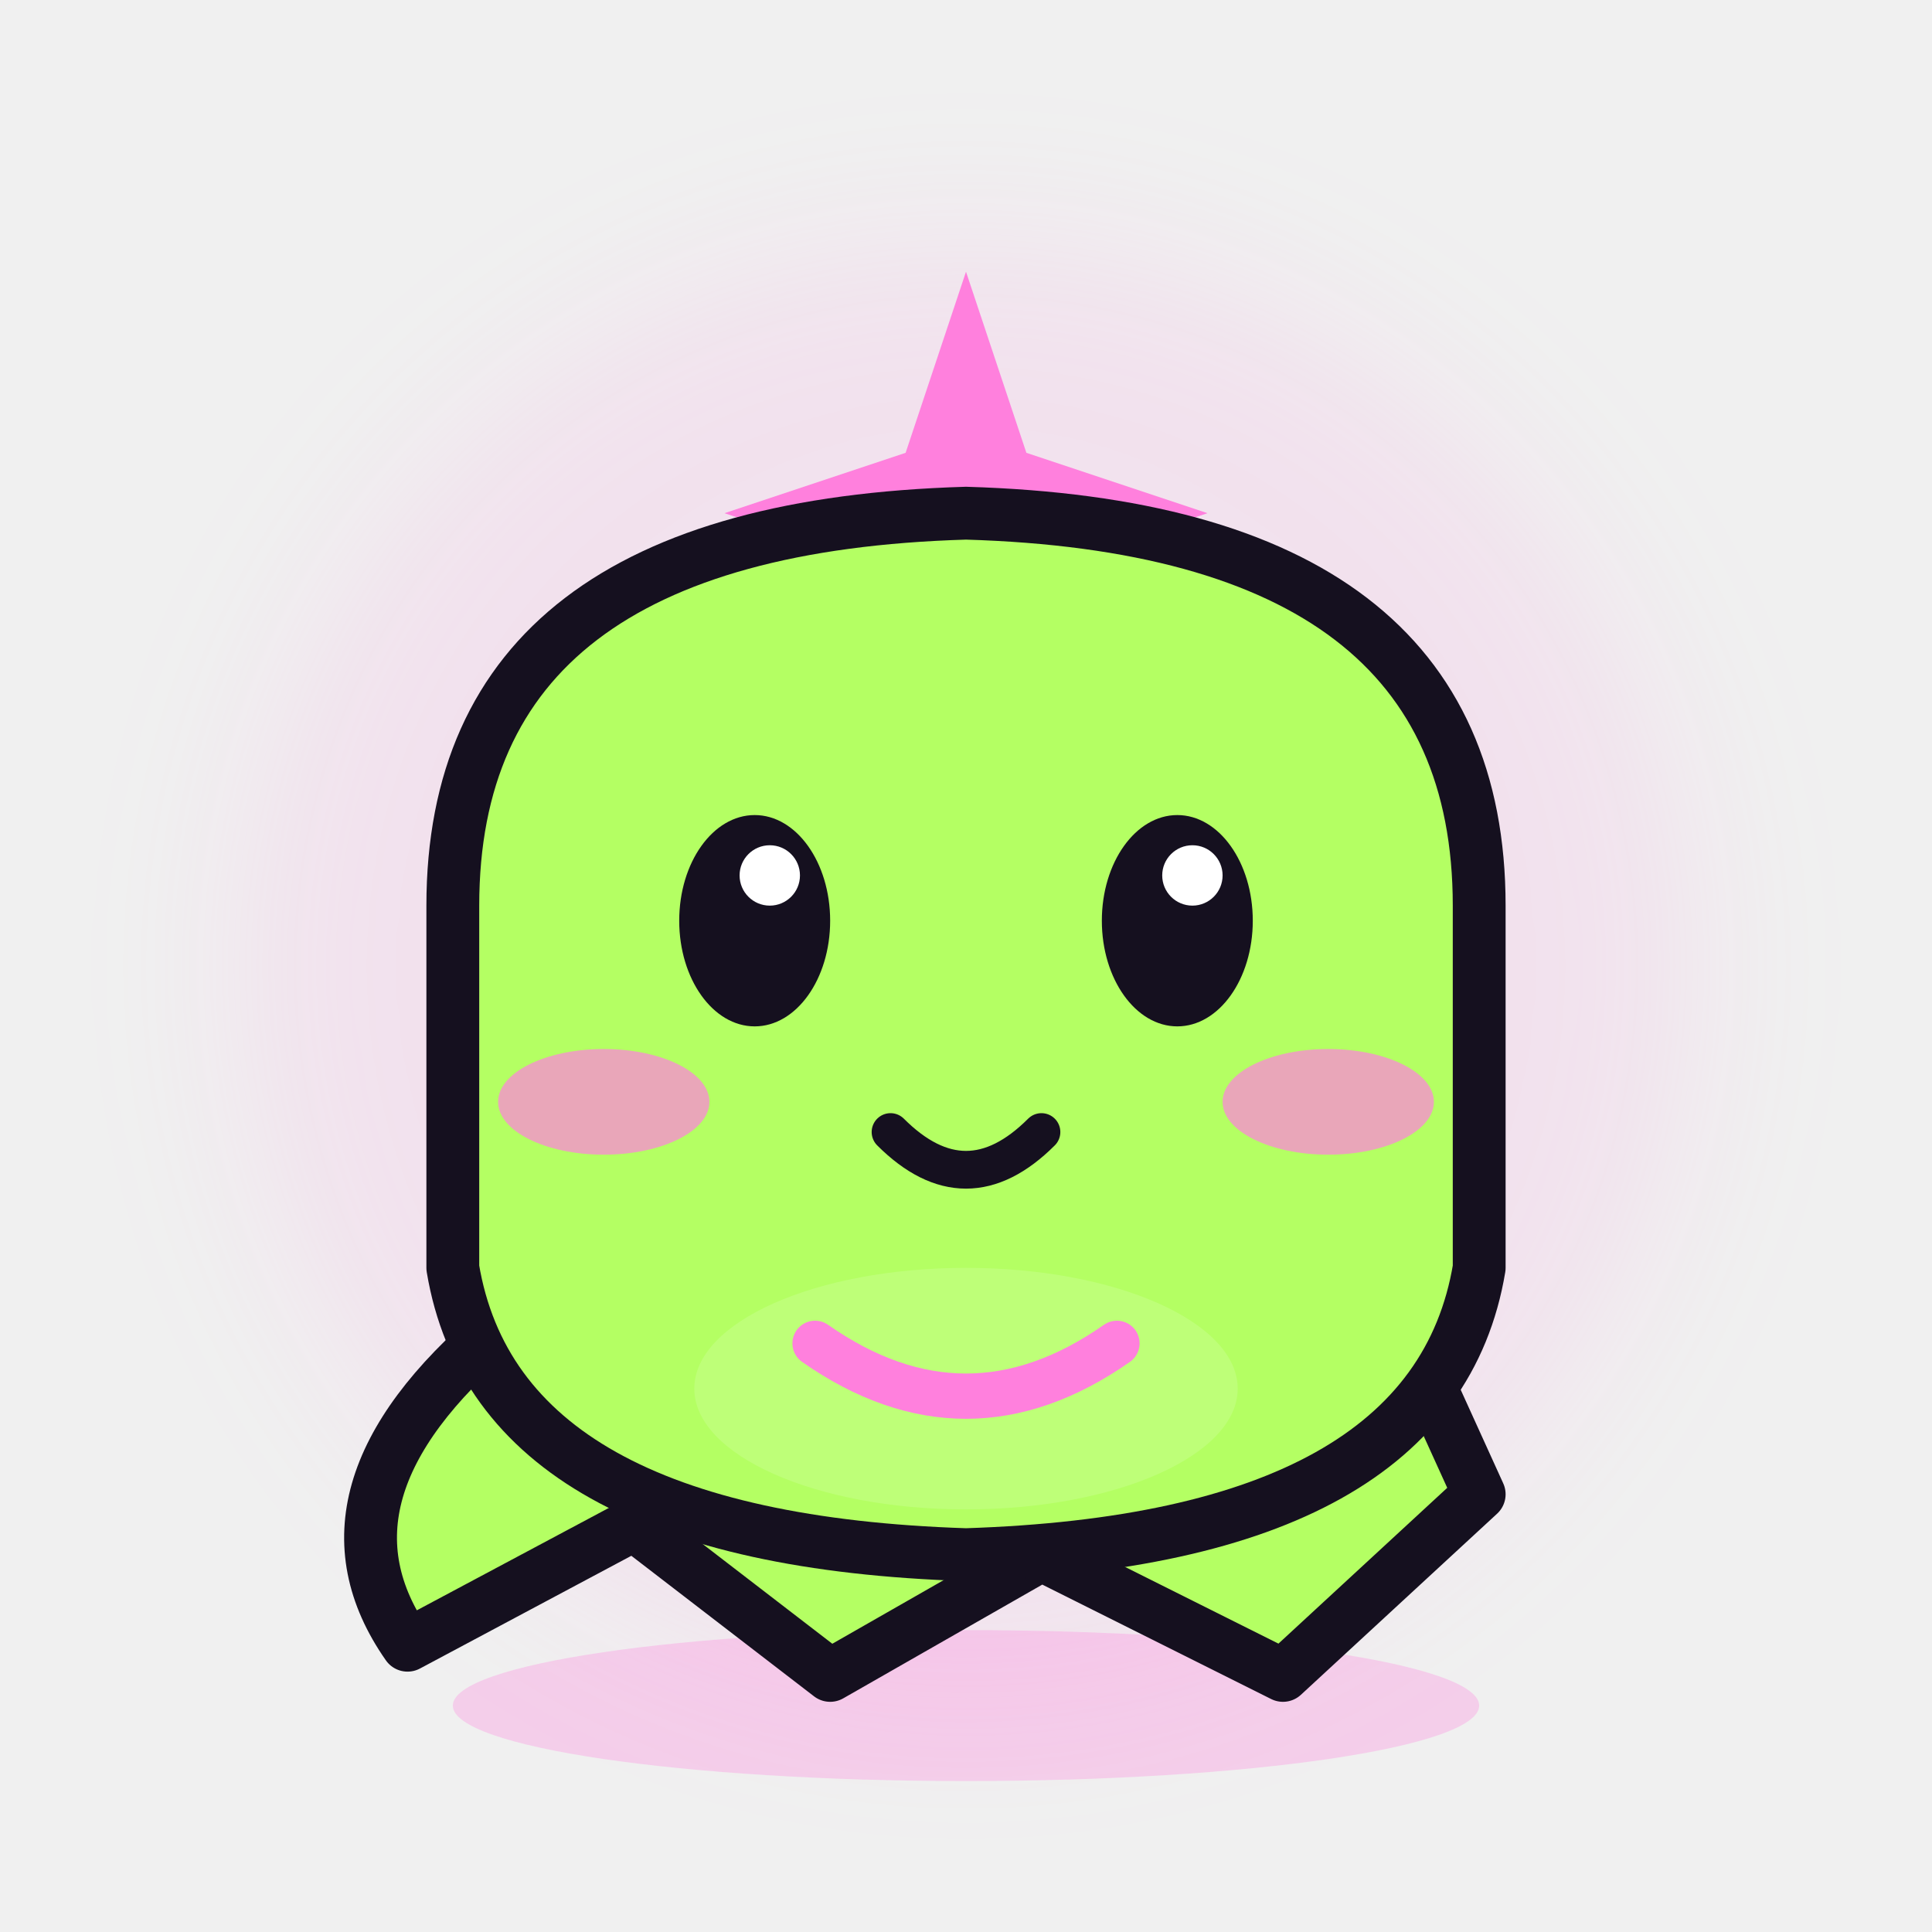
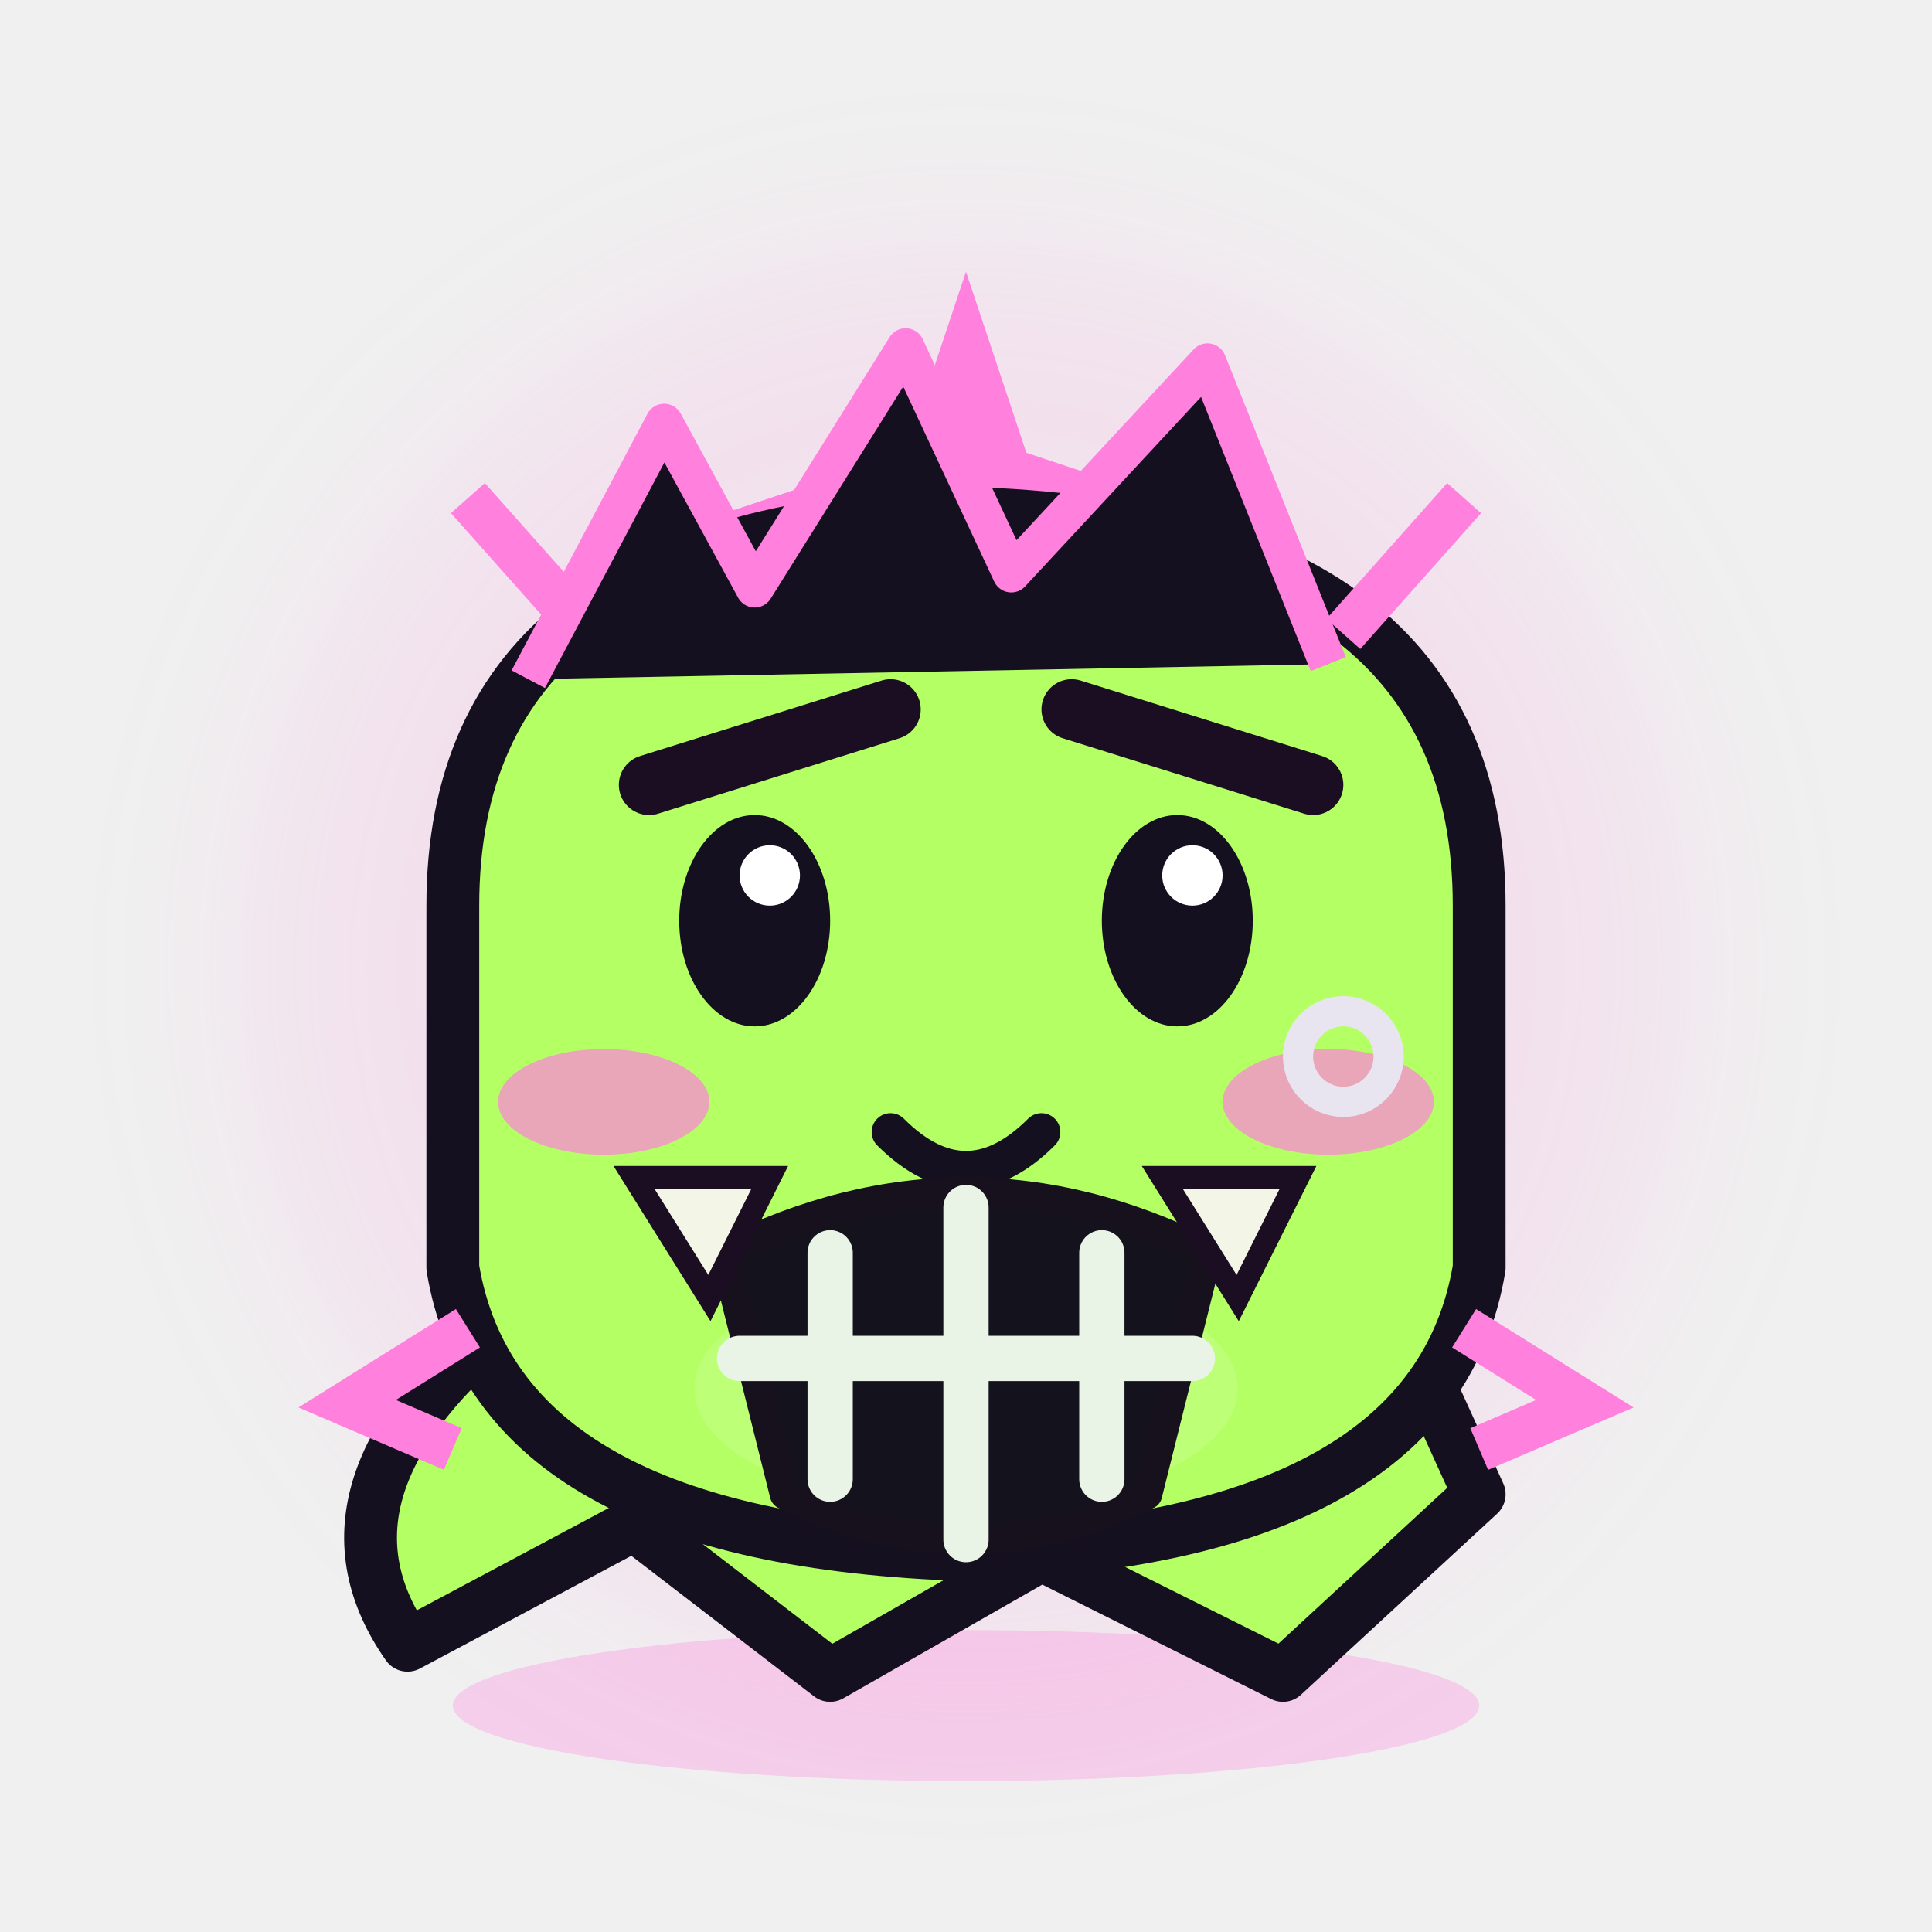
- <svg xmlns="http://www.w3.org/2000/svg" viewBox="0 0 128 128" role="img" aria-label="slime original neon mascot">
+ <svg xmlns="http://www.w3.org/2000/svg" viewBox="0 0 128 128" role="img" aria-label="SLUDGEBYTE dark neon skeleton mascot">
  <defs>
    <filter id="halo" x="-50%" y="-50%" width="200%" height="200%">
      <feGaussianBlur stdDeviation="5" />
    </filter>
  </defs>
  <ellipse cx="64" cy="113" rx="34" ry="5" fill="#ff80dd" opacity=".3" />
  <circle cx="64" cy="64" r="48" fill="#ff80dd" opacity=".13" filter="url(#halo)" />
  <path d="M33 88Q20 99 27 109L42 101 55 111 69 103 85 111 98 99 93 88" fill="#b4ff63" stroke="#15101f" stroke-width="3.5" stroke-linejoin="round" />
  <path d="M64 18 68 30 80 34 68 38 64 50 60 38 48 34 60 30Z" fill="#ff80dd" />
  <path d="M30 60 Q30 35 64 34 Q98 35 98 60 L98 84 Q95 102 64 103 Q33 102 30 84Z" fill="#b4ff63" stroke="#15101f" stroke-width="3.5" stroke-linejoin="round" />
  <ellipse cx="64" cy="92" rx="18" ry="8" fill="#fff" opacity=".14" />
  <ellipse cx="50" cy="61" rx="5" ry="7" fill="#15101f" />
  <ellipse cx="78" cy="61" rx="5" ry="7" fill="#15101f" />
  <circle cx="51" cy="58" r="2" fill="#fff" />
  <circle cx="79" cy="58" r="2" fill="#fff" />
  <path d="M59 75 Q64 80 69 75" fill="none" stroke="#15101f" stroke-width="2.5" stroke-linecap="round" />
  <ellipse cx="40" cy="73" rx="7" ry="3.5" fill="#ff80dd" opacity=".7" />
  <ellipse cx="88" cy="73" rx="7" ry="3.5" fill="#ff80dd" opacity=".7" />
  <path d="M54 89Q64 96 74 89" stroke="#ff80dd" stroke-width="3" fill="none" stroke-linecap="round" />
+   <g aria-hidden="true" stroke="#17101d" stroke-linejoin="round">
+     <path d="M48 83 Q64 75 80 83 L76 99 Q64 105 52 99Z" fill="#13121d" stroke-width="2" />
+     <path d="M55 83v15M64 80v22M73 83v15M49 90h30" stroke="#e9f4e6" stroke-width="3" stroke-linecap="round" />
+     <path d="M39 42l-8-9m58 9 8-9" stroke="#ff80dd" stroke-width="3" />
+   </g>
+   <g aria-hidden="true">
+     <path d="M35 45 44 28 50 39 60 23 67 38 80 24 88 44" fill="#15101f" stroke="#ff80dd" stroke-width="2.5" stroke-linejoin="round" />
+     <path d="M43 52l16-5M71 47l16 5" stroke="#1b0d22" stroke-width="4" stroke-linecap="round" />
+     <path d="M42 78h9l-4 8zM77 78h9l-4 8z" fill="#f3f6e6" stroke="#1b0d22" stroke-width="1.5" />
+     <path d="M31 88l-8 5 7 3M97 88l8 5-7 3" fill="none" stroke="#ff80dd" stroke-width="3" />
+     <circle cx="89" cy="70" r="3" fill="none" stroke="#e9e5f0" stroke-width="2" />
+   </g>
</svg>
